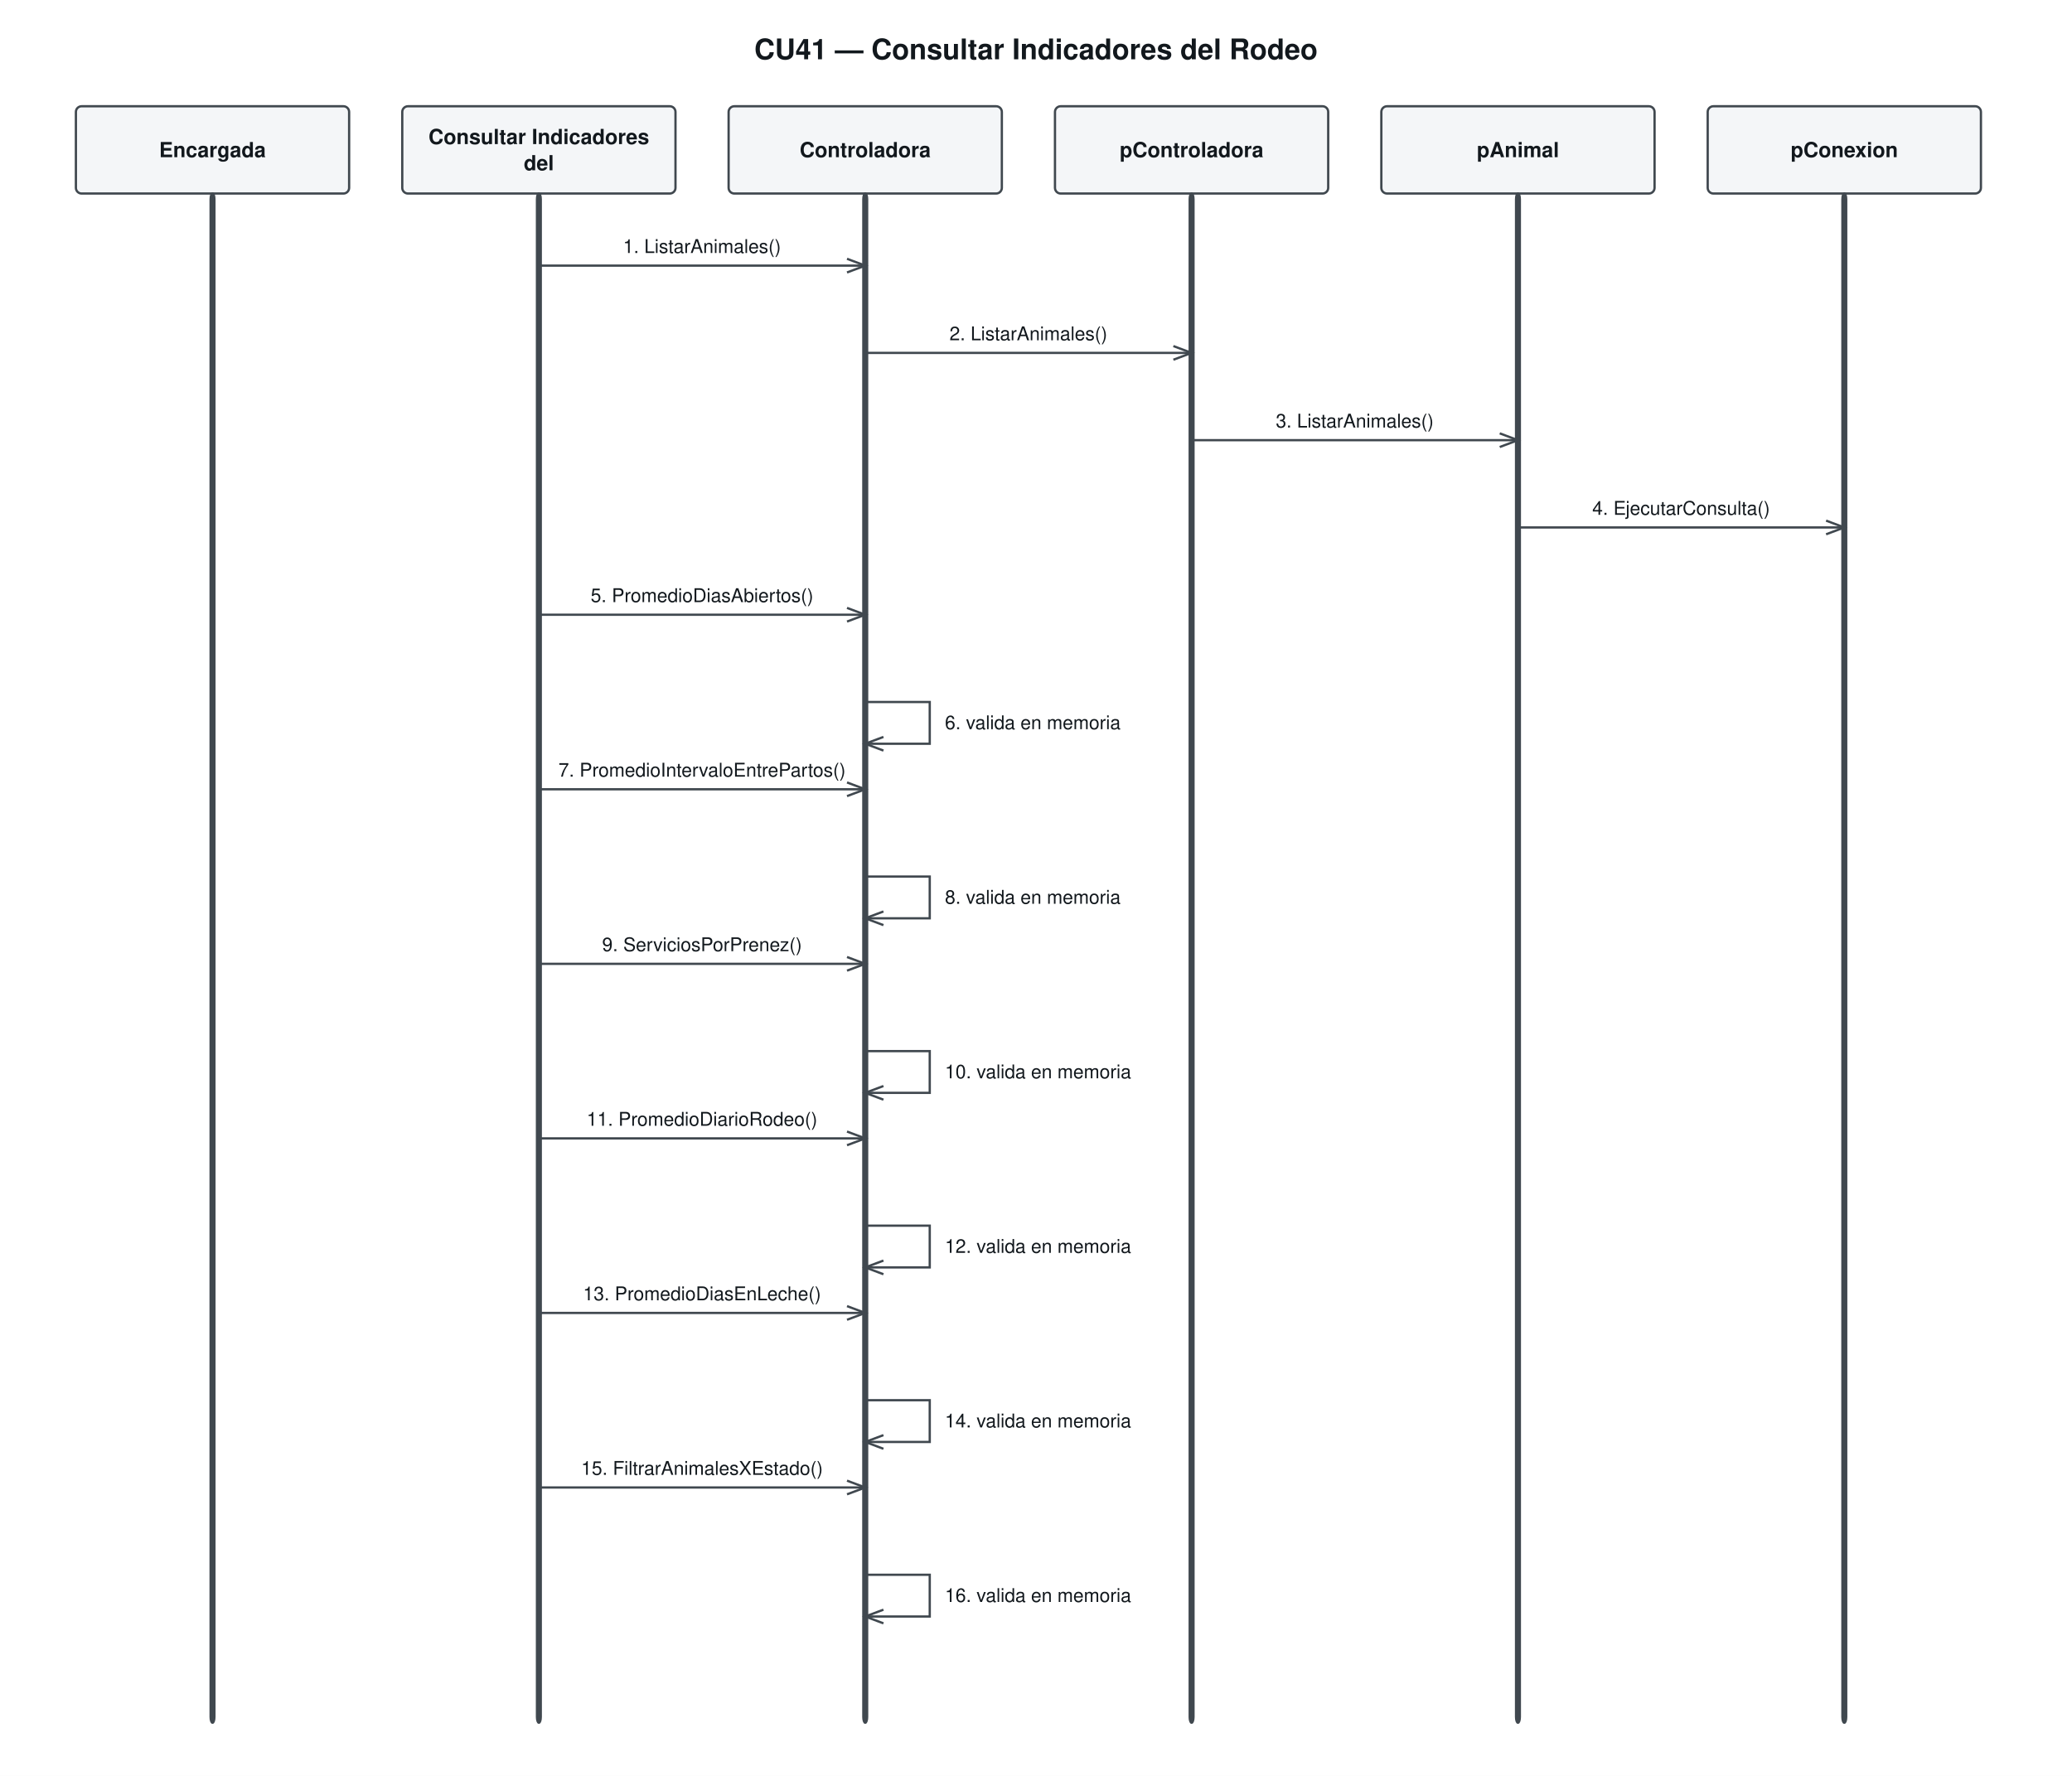
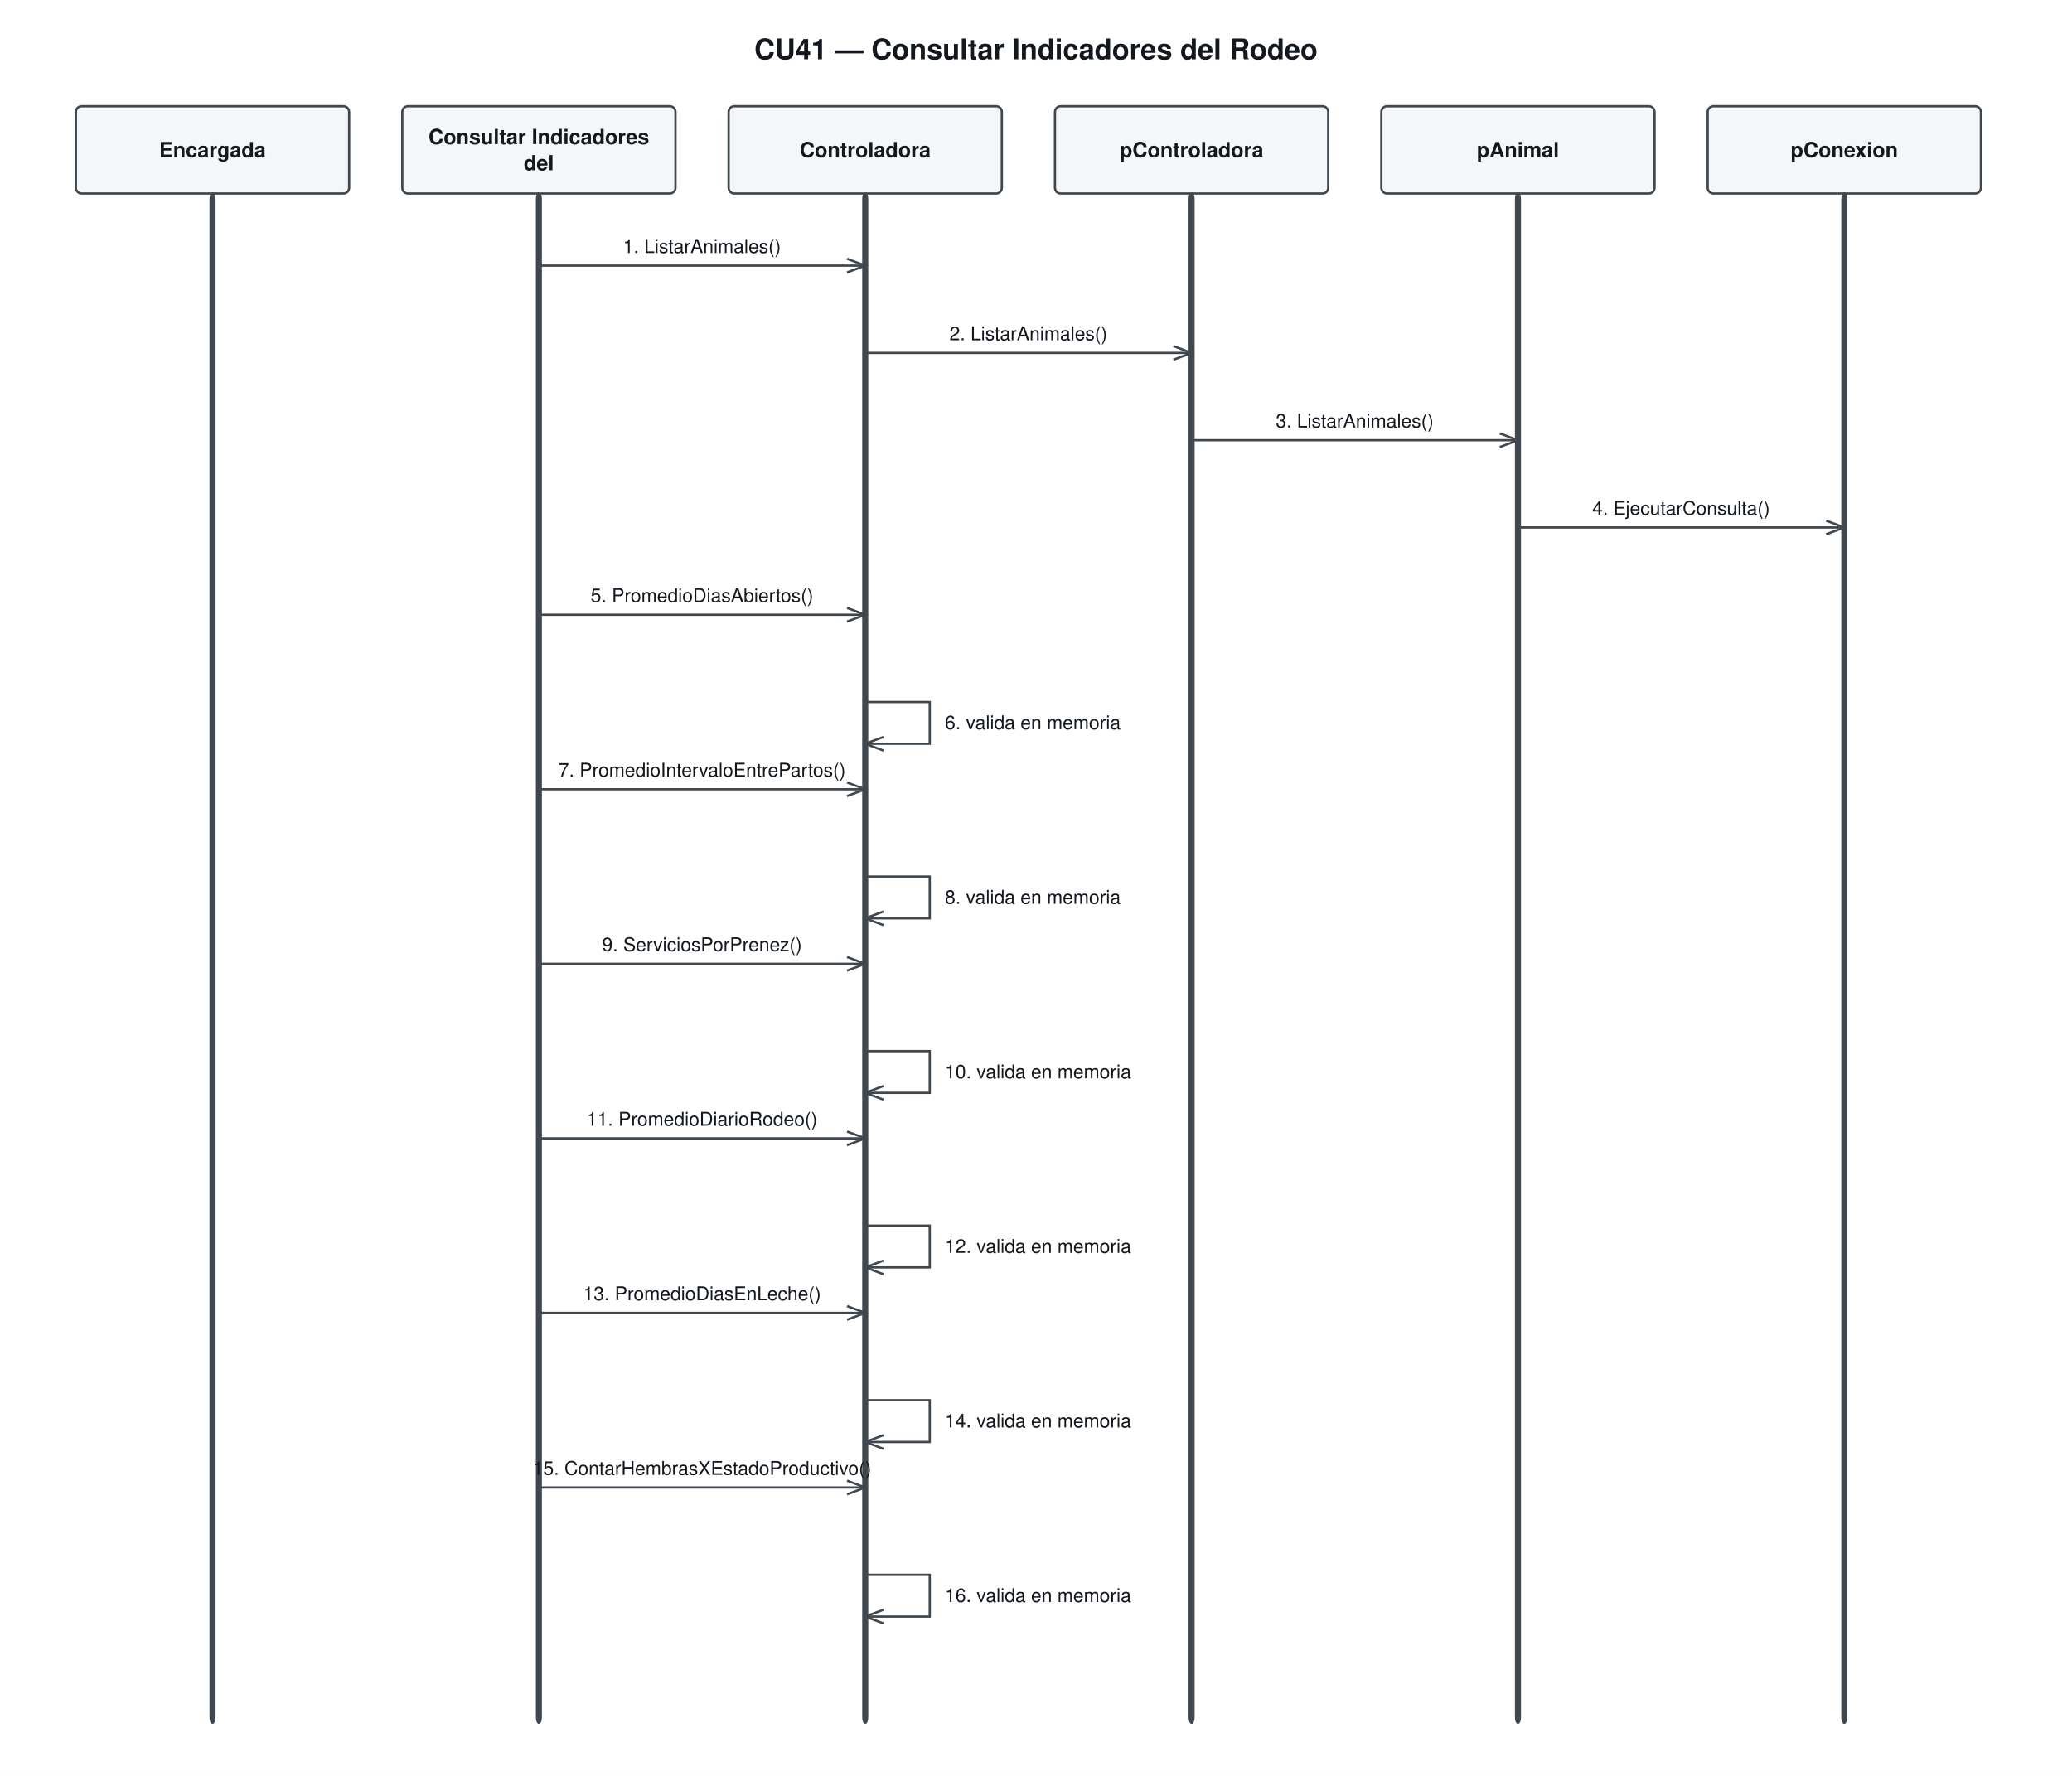
<svg xmlns="http://www.w3.org/2000/svg" width="1092" height="936" viewBox="0 0 1092 936">
  <rect width="100%" height="100%" fill="#ffffff" />
  <text x="546.0" y="26.0" font-family="Helvetica, Arial, sans-serif" font-size="15" font-weight="600" fill="#12181d" text-anchor="middle" dominant-baseline="middle">CU41 — Consultar Indicadores del Rodeo</text>
  <rect x="40.0" y="56.0" width="144.0" height="46.0" rx="3" fill="#f4f6f8" stroke="#40484f" stroke-width="1.2" />
  <text x="112.0" y="79.0" font-family="Helvetica, Arial, sans-serif" font-size="11" font-weight="600" fill="#12181d" text-anchor="middle" dominant-baseline="middle">Encargada</text>
  <rect x="111.0" y="102.0" width="2.0" height="806.0" rx="3" fill="#40484f" stroke="#40484f" stroke-width="1.2" />
  <rect x="212.0" y="56.0" width="144.0" height="46.0" rx="3" fill="#f4f6f8" stroke="#40484f" stroke-width="1.2" />
  <text x="284.0" y="72.1" font-family="Helvetica, Arial, sans-serif" font-size="11" font-weight="600" fill="#12181d" text-anchor="middle" dominant-baseline="middle">Consultar Indicadores</text>
  <text x="284.0" y="85.9" font-family="Helvetica, Arial, sans-serif" font-size="11" font-weight="600" fill="#12181d" text-anchor="middle" dominant-baseline="middle">del</text>
  <rect x="283.0" y="102.0" width="2.0" height="806.0" rx="3" fill="#40484f" stroke="#40484f" stroke-width="1.2" />
  <rect x="384.0" y="56.0" width="144.0" height="46.0" rx="3" fill="#f4f6f8" stroke="#40484f" stroke-width="1.2" />
  <text x="456.0" y="79.0" font-family="Helvetica, Arial, sans-serif" font-size="11" font-weight="600" fill="#12181d" text-anchor="middle" dominant-baseline="middle">Controladora</text>
  <rect x="455.0" y="102.0" width="2.0" height="806.0" rx="3" fill="#40484f" stroke="#40484f" stroke-width="1.2" />
  <rect x="556.0" y="56.0" width="144.0" height="46.0" rx="3" fill="#f4f6f8" stroke="#40484f" stroke-width="1.2" />
  <text x="628.0" y="79.0" font-family="Helvetica, Arial, sans-serif" font-size="11" font-weight="600" fill="#12181d" text-anchor="middle" dominant-baseline="middle">pControladora</text>
  <rect x="627.0" y="102.0" width="2.0" height="806.0" rx="3" fill="#40484f" stroke="#40484f" stroke-width="1.2" />
  <rect x="728.0" y="56.0" width="144.0" height="46.0" rx="3" fill="#f4f6f8" stroke="#40484f" stroke-width="1.2" />
  <text x="800.0" y="79.0" font-family="Helvetica, Arial, sans-serif" font-size="11" font-weight="600" fill="#12181d" text-anchor="middle" dominant-baseline="middle">pAnimal</text>
  <rect x="799.0" y="102.0" width="2.0" height="806.0" rx="3" fill="#40484f" stroke="#40484f" stroke-width="1.2" />
  <rect x="900.0" y="56.0" width="144.0" height="46.0" rx="3" fill="#f4f6f8" stroke="#40484f" stroke-width="1.2" />
  <text x="972.0" y="79.0" font-family="Helvetica, Arial, sans-serif" font-size="11" font-weight="600" fill="#12181d" text-anchor="middle" dominant-baseline="middle">pConexion</text>
  <rect x="971.0" y="102.0" width="2.0" height="806.0" rx="3" fill="#40484f" stroke="#40484f" stroke-width="1.2" />
  <line x1="284.0" y1="140.0" x2="456.0" y2="140.0" stroke="#40484f" stroke-width="1.2" />
  <path d="M 446.4 143.6 L 456.0 140.0 L 446.4 136.4" fill="none" stroke="#40484f" stroke-width="1.2" />
  <text x="370.0" y="130.0" font-family="Helvetica, Arial, sans-serif" font-size="10" fill="#12181d" text-anchor="middle" dominant-baseline="middle">1. ListarAnimales()</text>
  <line x1="456.0" y1="186.0" x2="628.0" y2="186.0" stroke="#40484f" stroke-width="1.2" />
  <path d="M 618.4 189.6 L 628.0 186.0 L 618.4 182.4" fill="none" stroke="#40484f" stroke-width="1.2" />
  <text x="542.0" y="176.0" font-family="Helvetica, Arial, sans-serif" font-size="10" fill="#12181d" text-anchor="middle" dominant-baseline="middle">2. ListarAnimales()</text>
  <line x1="628.0" y1="232.0" x2="800.0" y2="232.0" stroke="#40484f" stroke-width="1.2" />
  <path d="M 790.4 235.6 L 800.0 232.0 L 790.4 228.4" fill="none" stroke="#40484f" stroke-width="1.2" />
  <text x="714.0" y="222.0" font-family="Helvetica, Arial, sans-serif" font-size="10" fill="#12181d" text-anchor="middle" dominant-baseline="middle">3. ListarAnimales()</text>
  <line x1="800.0" y1="278.0" x2="972.0" y2="278.0" stroke="#40484f" stroke-width="1.2" />
  <path d="M 962.4 281.6 L 972.0 278.0 L 962.4 274.4" fill="none" stroke="#40484f" stroke-width="1.2" />
  <text x="886.0" y="268.0" font-family="Helvetica, Arial, sans-serif" font-size="10" fill="#12181d" text-anchor="middle" dominant-baseline="middle">4. EjecutarConsulta()</text>
  <line x1="284.0" y1="324.0" x2="456.0" y2="324.0" stroke="#40484f" stroke-width="1.2" />
  <path d="M 446.4 327.6 L 456.0 324.0 L 446.4 320.4" fill="none" stroke="#40484f" stroke-width="1.2" />
  <text x="370.0" y="314.0" font-family="Helvetica, Arial, sans-serif" font-size="10" fill="#12181d" text-anchor="middle" dominant-baseline="middle">5. PromedioDiasAbiertos()</text>
  <path d="M 456.0 370.0 h 34 v 22 h -34" fill="none" stroke="#40484f" stroke-width="1.2" />
  <path d="M 465.6 388.4 L 456.0 392.0 L 465.6 395.6" fill="none" stroke="#40484f" stroke-width="1.2" />
  <text x="498.0" y="381.0" font-family="Helvetica, Arial, sans-serif" font-size="10" fill="#12181d" text-anchor="start" dominant-baseline="middle">6. valida en memoria</text>
  <line x1="284.0" y1="416.0" x2="456.0" y2="416.0" stroke="#40484f" stroke-width="1.2" />
  <path d="M 446.4 419.6 L 456.0 416.0 L 446.4 412.4" fill="none" stroke="#40484f" stroke-width="1.2" />
  <text x="370.0" y="406.0" font-family="Helvetica, Arial, sans-serif" font-size="10" fill="#12181d" text-anchor="middle" dominant-baseline="middle">7. PromedioIntervaloEntrePartos()</text>
  <path d="M 456.0 462.0 h 34 v 22 h -34" fill="none" stroke="#40484f" stroke-width="1.2" />
  <path d="M 465.6 480.4 L 456.0 484.0 L 465.6 487.6" fill="none" stroke="#40484f" stroke-width="1.2" />
  <text x="498.0" y="473.0" font-family="Helvetica, Arial, sans-serif" font-size="10" fill="#12181d" text-anchor="start" dominant-baseline="middle">8. valida en memoria</text>
  <line x1="284.0" y1="508.0" x2="456.0" y2="508.0" stroke="#40484f" stroke-width="1.2" />
  <path d="M 446.4 511.6 L 456.0 508.0 L 446.4 504.4" fill="none" stroke="#40484f" stroke-width="1.2" />
  <text x="370.0" y="498.0" font-family="Helvetica, Arial, sans-serif" font-size="10" fill="#12181d" text-anchor="middle" dominant-baseline="middle">9. ServiciosPorPrenez()</text>
  <path d="M 456.0 554.0 h 34 v 22 h -34" fill="none" stroke="#40484f" stroke-width="1.2" />
  <path d="M 465.6 572.4 L 456.0 576.0 L 465.6 579.6" fill="none" stroke="#40484f" stroke-width="1.2" />
  <text x="498.0" y="565.0" font-family="Helvetica, Arial, sans-serif" font-size="10" fill="#12181d" text-anchor="start" dominant-baseline="middle">10. valida en memoria</text>
  <line x1="284.0" y1="600.0" x2="456.0" y2="600.0" stroke="#40484f" stroke-width="1.2" />
  <path d="M 446.4 603.6 L 456.0 600.0 L 446.4 596.4" fill="none" stroke="#40484f" stroke-width="1.2" />
  <text x="370.0" y="590.0" font-family="Helvetica, Arial, sans-serif" font-size="10" fill="#12181d" text-anchor="middle" dominant-baseline="middle">11. PromedioDiarioRodeo()</text>
  <path d="M 456.0 646.0 h 34 v 22 h -34" fill="none" stroke="#40484f" stroke-width="1.2" />
  <path d="M 465.6 664.4 L 456.0 668.0 L 465.6 671.6" fill="none" stroke="#40484f" stroke-width="1.2" />
  <text x="498.0" y="657.0" font-family="Helvetica, Arial, sans-serif" font-size="10" fill="#12181d" text-anchor="start" dominant-baseline="middle">12. valida en memoria</text>
  <line x1="284.0" y1="692.0" x2="456.0" y2="692.0" stroke="#40484f" stroke-width="1.2" />
  <path d="M 446.4 695.6 L 456.0 692.0 L 446.4 688.4" fill="none" stroke="#40484f" stroke-width="1.2" />
  <text x="370.0" y="682.0" font-family="Helvetica, Arial, sans-serif" font-size="10" fill="#12181d" text-anchor="middle" dominant-baseline="middle">13. PromedioDiasEnLeche()</text>
  <path d="M 456.0 738.0 h 34 v 22 h -34" fill="none" stroke="#40484f" stroke-width="1.2" />
  <path d="M 465.6 756.4 L 456.0 760.0 L 465.6 763.6" fill="none" stroke="#40484f" stroke-width="1.2" />
  <text x="498.0" y="749.0" font-family="Helvetica, Arial, sans-serif" font-size="10" fill="#12181d" text-anchor="start" dominant-baseline="middle">14. valida en memoria</text>
  <line x1="284.0" y1="784.0" x2="456.0" y2="784.0" stroke="#40484f" stroke-width="1.2" />
  <path d="M 446.4 787.6 L 456.0 784.0 L 446.4 780.4" fill="none" stroke="#40484f" stroke-width="1.2" />
-   <text x="370.0" y="774.0" font-family="Helvetica, Arial, sans-serif" font-size="10" fill="#12181d" text-anchor="middle" dominant-baseline="middle">15. FiltrarAnimalesXEstado()</text>
+   <text x="370.0" y="774.0" font-family="Helvetica, Arial, sans-serif" font-size="10" fill="#12181d" text-anchor="middle" dominant-baseline="middle">15. ContarHembrasXEstadoProductivo()</text>
  <path d="M 456.0 830.0 h 34 v 22 h -34" fill="none" stroke="#40484f" stroke-width="1.2" />
  <path d="M 465.6 848.4 L 456.0 852.0 L 465.6 855.6" fill="none" stroke="#40484f" stroke-width="1.2" />
  <text x="498.0" y="841.0" font-family="Helvetica, Arial, sans-serif" font-size="10" fill="#12181d" text-anchor="start" dominant-baseline="middle">16. valida en memoria</text>
</svg>
